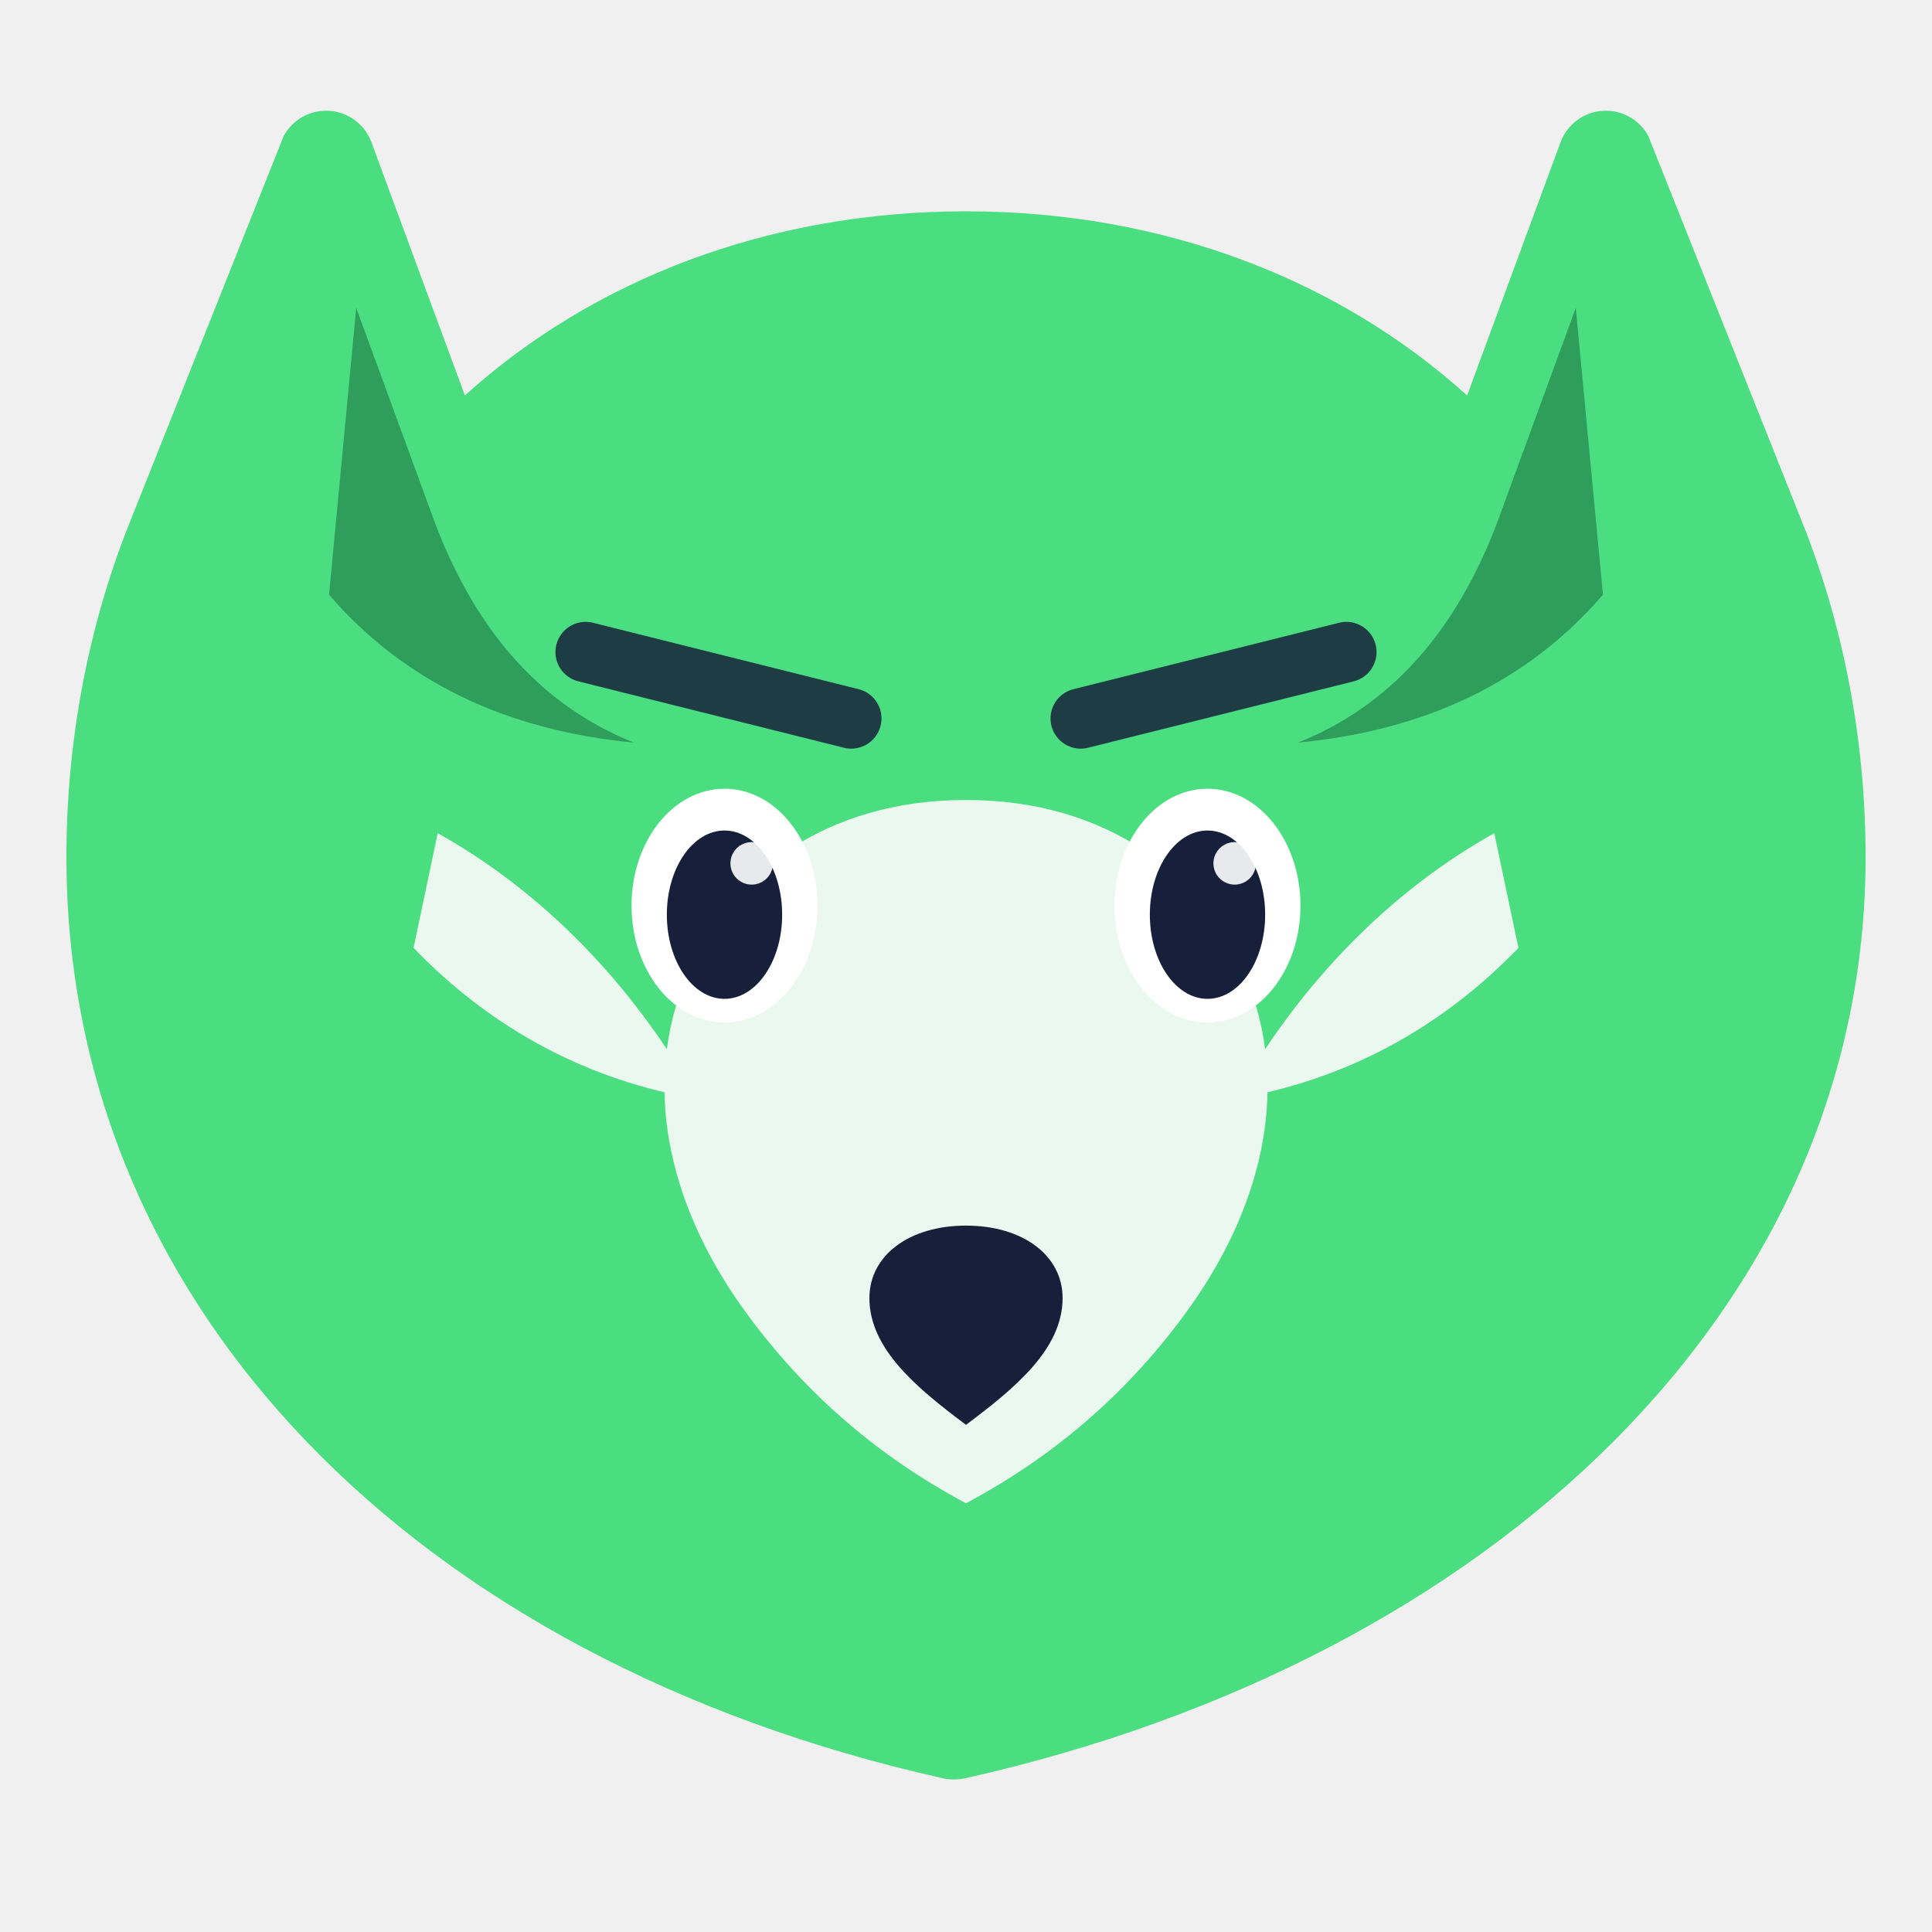
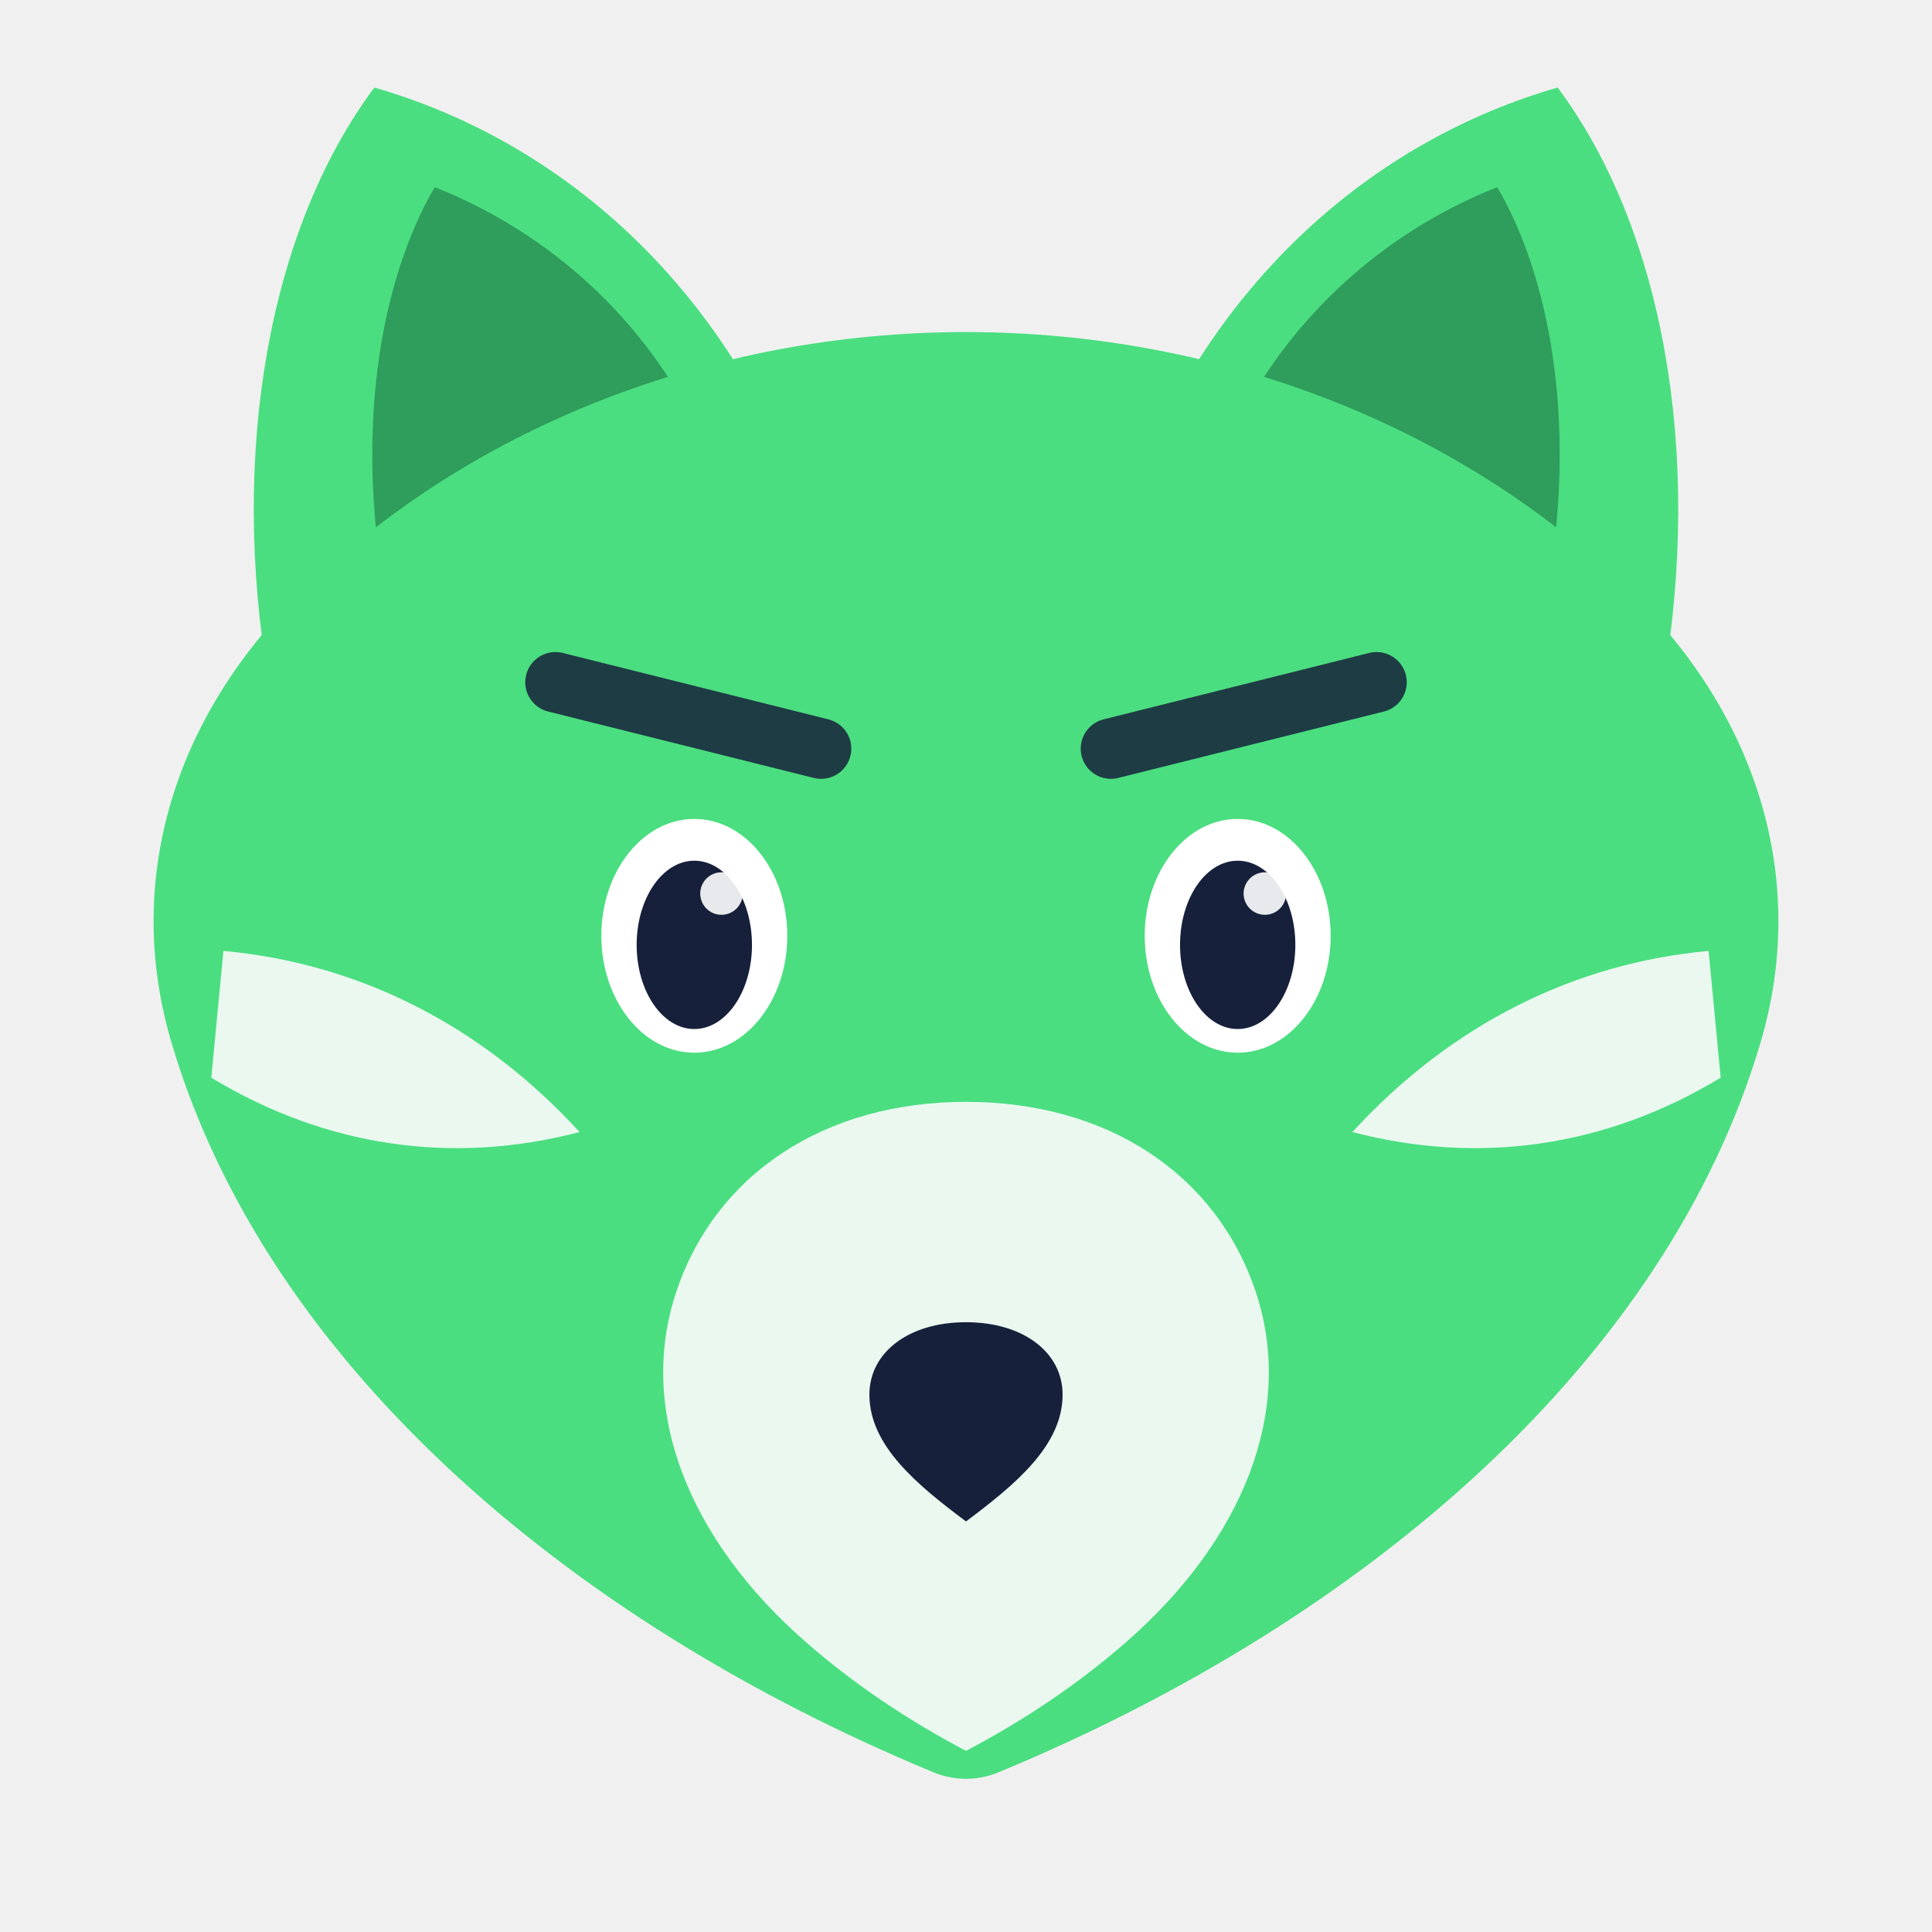
<svg xmlns="http://www.w3.org/2000/svg" viewBox="0 0 64 64" role="img" aria-label="Renard Foox">
-   <path d="M32 7c6.6 0 12.4 2.3 16.6 6.1l3.1-8.4a1.6 1.6 0 0 1 2.9-.2l5.1 12.8c1.4 3.5 2.1 7.3 2.1 11.1 0 14.9-12.4 26.6-29.8 30.5a1.7 1.7 0 0 1-.8 0C13.8 55 2.2 43.3 2.2 28.4c0-3.8.7-7.6 2.1-11.1L9.4 4.5a1.6 1.6 0 0 1 2.9.2l3.1 8.4C19.6 9.3 25.4 7 32 7z" fill="#4ade80" />
-   <path d="M11.8 10.2l2.6 7.1c1.4 3.7 3.6 6.1 6.6 7.3-4.2-.4-7.6-2-10.1-4.9z" fill="#2f9d5b" />
-   <path d="M52.2 10.2l-2.6 7.1c-1.4 3.7-3.6 6.1-6.6 7.3 4.2-.4 7.6-2 10.1-4.9z" fill="#2f9d5b" />
-   <path d="M14.5 27.6c3.4 1.9 6.4 4.9 8.6 8.8-3.6-.6-6.8-2.3-9.4-5z" fill="#eaf8f0" />
-   <path d="M49.5 27.6c-3.4 1.9-6.4 4.9-8.6 8.8 3.6-.6 6.8-2.3 9.4-5z" fill="#eaf8f0" />
-   <path d="M32 26.5c4.6 0 8 2.4 9.4 6.2 1.3 3.5.4 7.4-2.2 10.9-2 2.7-4.4 4.7-7.2 6.2-2.8-1.5-5.2-3.5-7.2-6.2-2.6-3.5-3.5-7.4-2.2-10.9 1.4-3.8 4.8-6.2 9.4-6.2z" fill="#eaf8f0" />
-   <path d="M19.4 21.6 L28.2 23.8" fill="none" stroke="#16203a" stroke-width="2" stroke-linecap="round" opacity=".85" />
-   <path d="M44.6 21.6 L35.8 23.8" fill="none" stroke="#16203a" stroke-width="2" stroke-linecap="round" opacity=".85" />
-   <ellipse cx="24.0" cy="30.0" rx="3.08" ry="3.872" fill="#ffffff" />
-   <ellipse cx="24.0" cy="30.3" rx="1.91" ry="2.788" fill="#16203a" />
-   <circle cx="24.9" cy="28.6" r="0.704" fill="#ffffff" opacity=".9" />
-   <ellipse cx="40.0" cy="30.0" rx="3.08" ry="3.872" fill="#ffffff" />
-   <ellipse cx="40.0" cy="30.3" rx="1.91" ry="2.788" fill="#16203a" />
-   <circle cx="40.9" cy="28.6" r="0.704" fill="#ffffff" opacity=".9" />
-   <path d="M32 40.6c1.9 0 3.2 1 3.2 2.4 0 1.7-1.6 3-3.2 4.2-1.6-1.2-3.2-2.5-3.2-4.2 0-1.4 1.3-2.4 3.2-2.4z" fill="#16203a" />
+   <path d="M8.9 22.6C7.6 15 8.9 7.6 12.4 2.9C18.3 4.6 23.2 8.9 25.9 14.9C22.4 19.3 17.2 22.2 8.9 22.6Z" fill="#4ade80" />
+   <path d="M55.1 22.6C56.4 15 55.1 7.6 51.6 2.9C45.7 4.6 40.8 8.9 38.1 14.9C41.6 19.3 46.8 22.2 55.1 22.6Z" fill="#4ade80" />
+   <path d="M12.6 18.7C11.9 13.9 12.6 9.3 14.4 6.2C18.2 7.7 21.4 10.6 23.2 14.4C20.6 17 17.1 18.5 12.6 18.7Z" fill="#2f9d5b" />
+   <path d="M51.4 18.7C52.1 13.9 51.4 9.3 49.6 6.2C45.8 7.7 42.6 10.6 40.8 14.4C43.4 17 46.9 18.5 51.4 18.7Z" fill="#2f9d5b" />
+   <path d="M32 11C40.5 11 48.6 14.2 54.2 19.8C58.3 23.9 59.9 29.3 58.3 34.6C55.2 45 45.4 53.6 33.1 58.7a2.8 2.8 0 0 1-2.2 0C18.6 53.6 8.8 45 5.7 34.6C4.1 29.3 5.7 23.9 9.8 19.8C15.4 14.2 23.5 11 32 11Z" fill="#4ade80" />
+   <path d="M7.4 31.5C11.8 31.9 15.9 33.9 19.2 37.5C15 38.6 10.8 38 7 35.7Z" fill="#eaf8f0" />
+   <path d="M56.6 31.5C52.2 31.9 48.1 33.9 44.8 37.5C49 38.6 53.2 38 57 35.7Z" fill="#eaf8f0" />
+   <path d="M32 36.5C36.7 36.5 40.3 38.9 41.6 42.8C42.9 46.7 41.2 51 37.3 54.4C35.7 55.8 33.9 57 32 58C30.1 57 28.3 55.8 26.7 54.4C22.8 51 21.1 46.7 22.4 42.8C23.7 38.9 27.3 36.5 32 36.5Z" fill="#eaf8f0" />
+   <path d="M18.4 22.6 L27.2 24.8" fill="none" stroke="#16203a" stroke-width="2" stroke-linecap="round" opacity=".85" />
+   <path d="M45.6 22.6 L36.8 24.8" fill="none" stroke="#16203a" stroke-width="2" stroke-linecap="round" opacity=".85" />
+   <ellipse cx="23.0" cy="31.0" rx="3.08" ry="3.872" fill="#ffffff" />
+   <ellipse cx="23.0" cy="31.3" rx="1.91" ry="2.788" fill="#16203a" />
+   <circle cx="23.9" cy="29.6" r="0.704" fill="#ffffff" opacity=".9" />
+   <ellipse cx="41.0" cy="31.0" rx="3.08" ry="3.872" fill="#ffffff" />
+   <ellipse cx="41.0" cy="31.3" rx="1.91" ry="2.788" fill="#16203a" />
+   <circle cx="41.9" cy="29.6" r="0.704" fill="#ffffff" opacity=".9" />
+   <path d="M32 43.8c1.9 0 3.2 1 3.2 2.4 0 1.7-1.6 3-3.2 4.2-1.6-1.2-3.2-2.5-3.2-4.2 0-1.4 1.3-2.4 3.2-2.4z" fill="#16203a" />
</svg>
